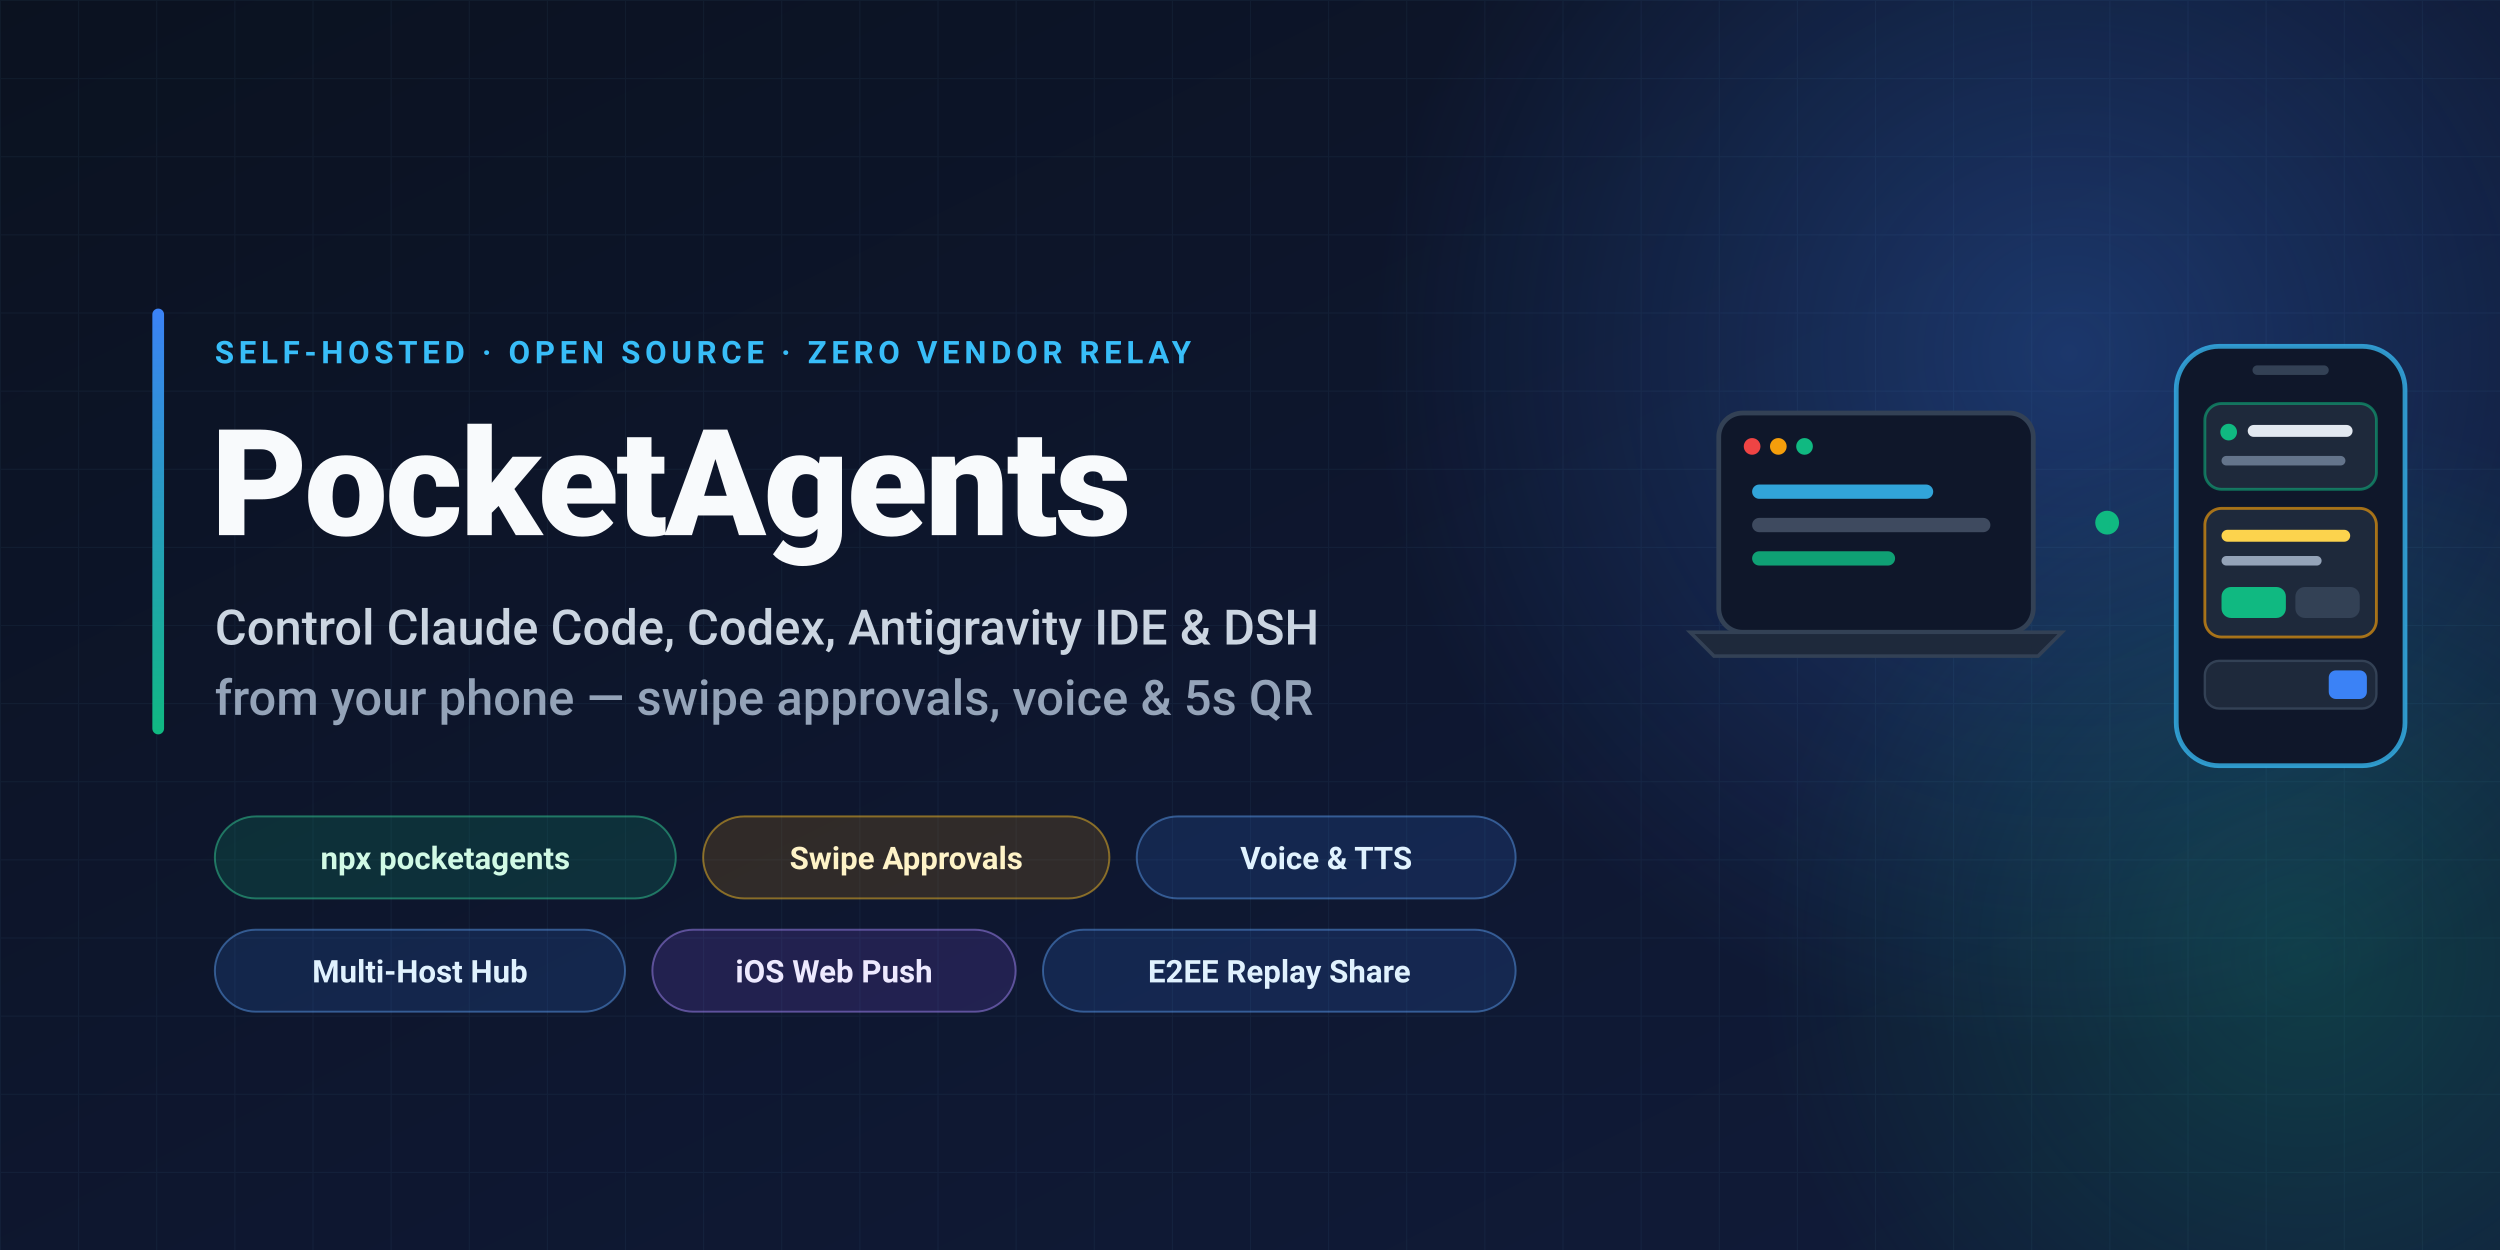
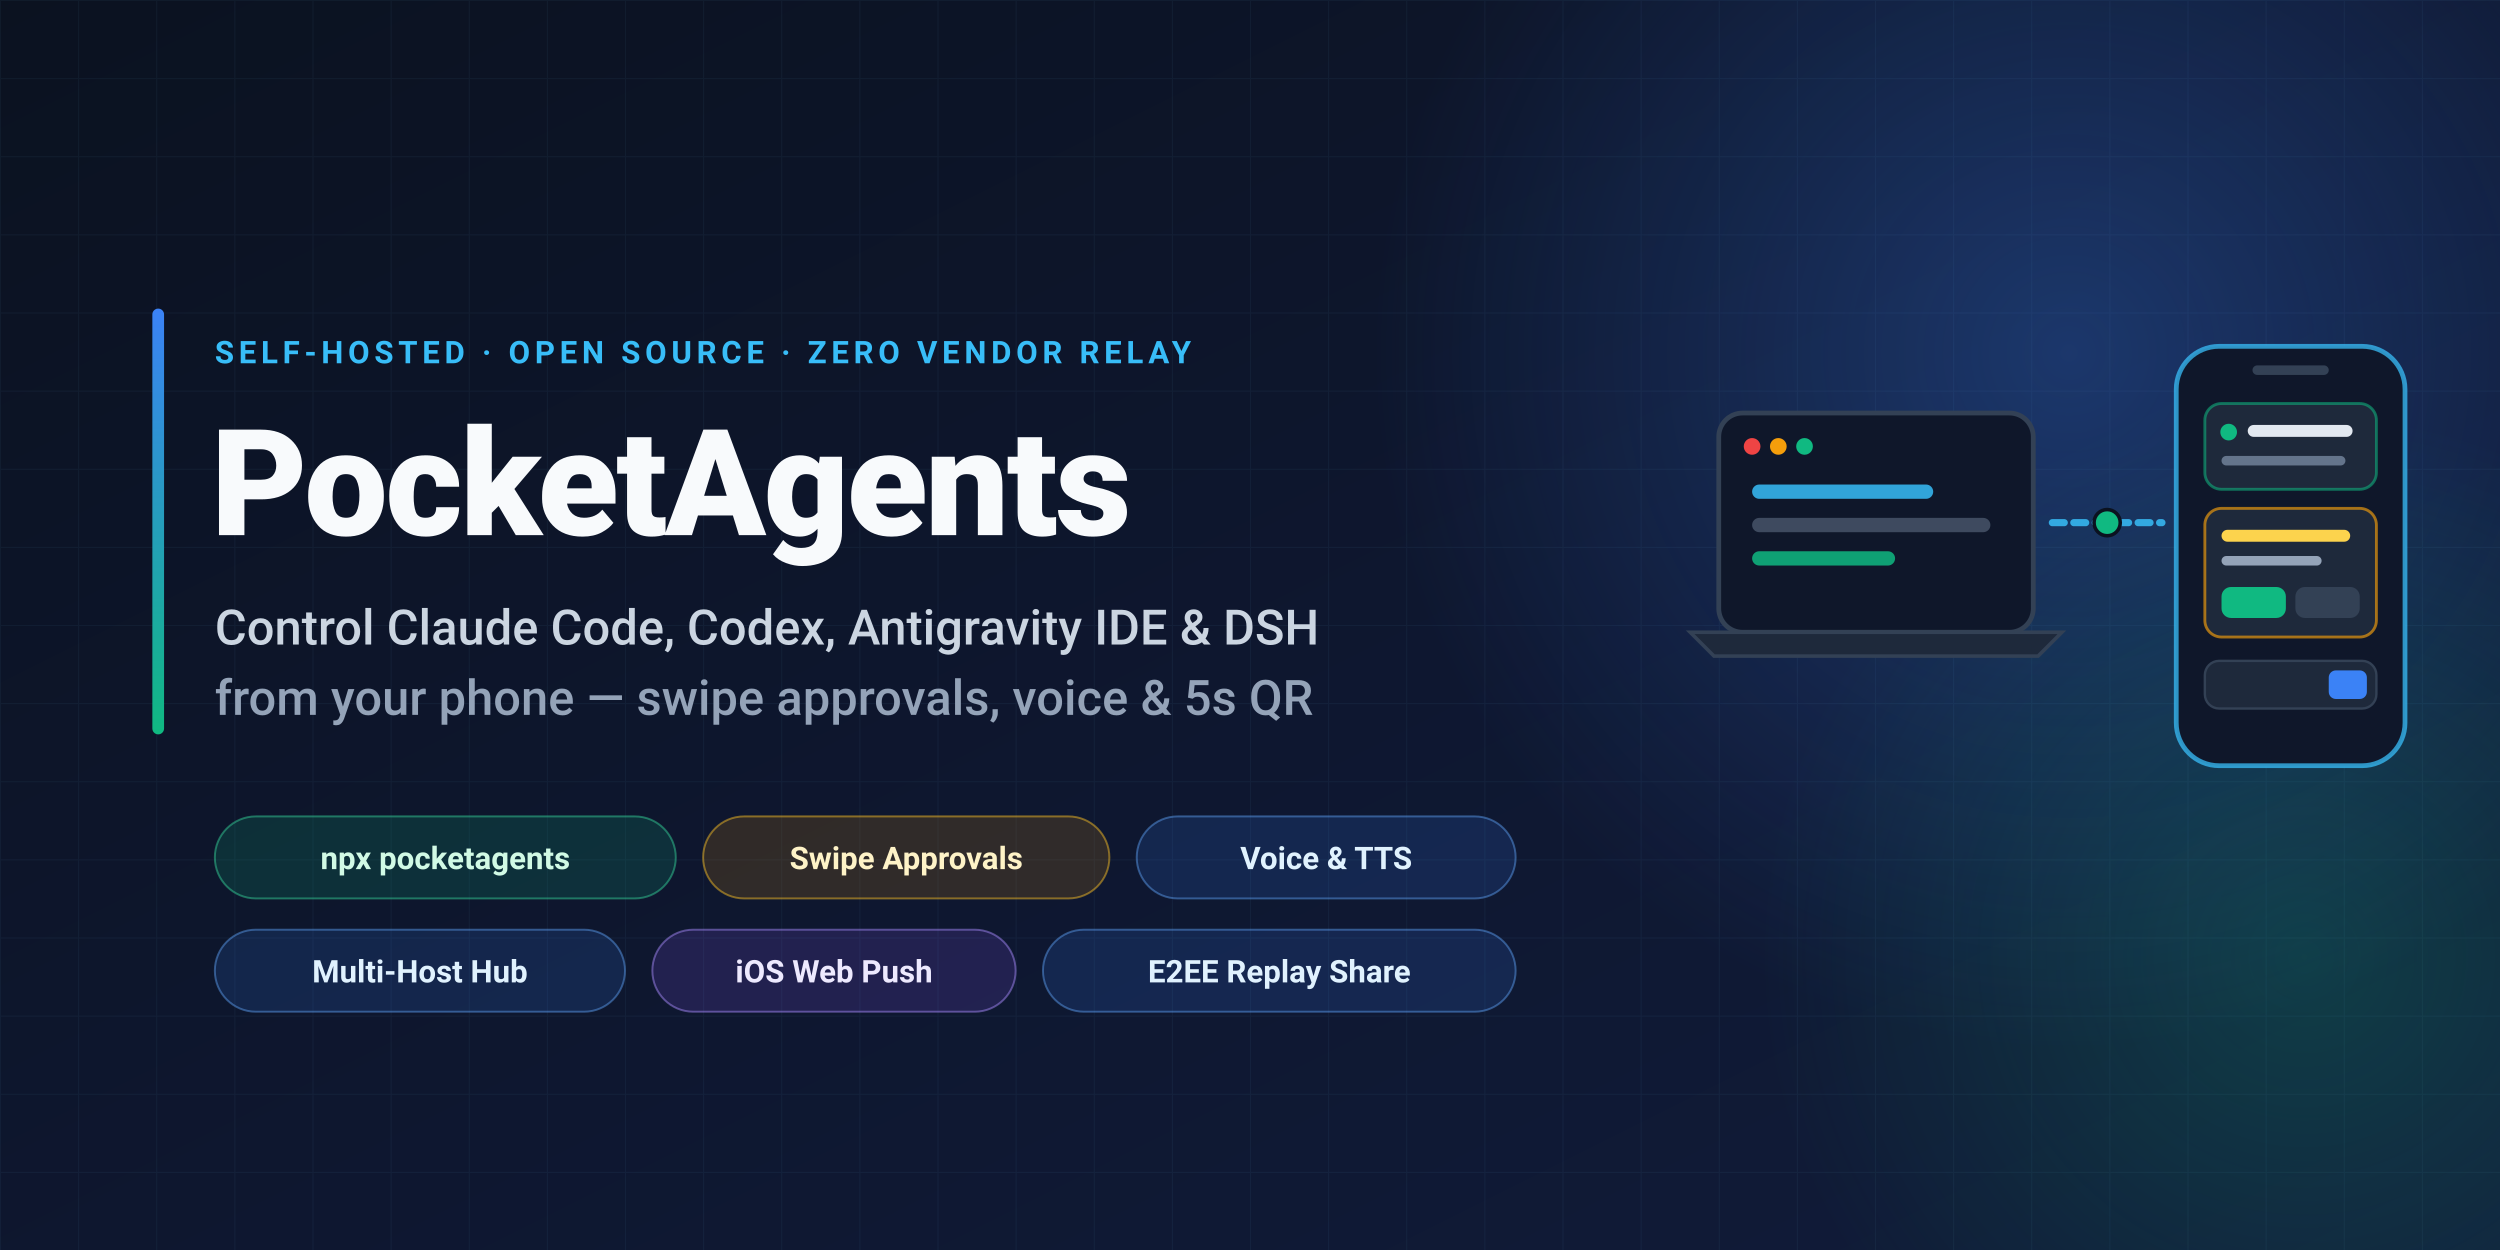
<svg xmlns="http://www.w3.org/2000/svg" width="1280" height="640" viewBox="0 0 1280 640" role="img" aria-label="PocketAgents — Control Claude Code, OpenAI Codex, Antigravity IDE &amp; DeepSeek Harness from your phone">
  <defs>
    <linearGradient id="bg" x1="0" y1="0" x2="1" y2="1">
      <stop offset="0" stop-color="#0B1220" />
      <stop offset="0.55" stop-color="#0E1730" />
      <stop offset="1" stop-color="#111C3A" />
    </linearGradient>
    <linearGradient id="accent" x1="0" y1="0" x2="0" y2="1">
      <stop offset="0" stop-color="#3B82F6" />
      <stop offset="1" stop-color="#10B981" />
    </linearGradient>
    <radialGradient id="glow" cx="0.5" cy="0.5" r="0.5">
      <stop offset="0" stop-color="#3B82F6" stop-opacity="0.30" />
      <stop offset="1" stop-color="#3B82F6" stop-opacity="0" />
    </radialGradient>
    <radialGradient id="glow2" cx="0.5" cy="0.5" r="0.5">
      <stop offset="0" stop-color="#10B981" stop-opacity="0.22" />
      <stop offset="1" stop-color="#10B981" stop-opacity="0" />
    </radialGradient>
    <pattern id="grid" width="40" height="40" patternUnits="userSpaceOnUse">
      <path d="M40 0H0V40" fill="none" stroke="#7DD3FC" stroke-opacity="0.05" stroke-width="1" />
    </pattern>
  </defs>
  <rect width="1280" height="640" fill="url(#bg)" />
  <rect width="1280" height="640" fill="url(#grid)" />
  <circle cx="1060" cy="180" r="360" fill="url(#glow)" />
  <circle cx="1180" cy="490" r="280" fill="url(#glow2)" />
  <g transform="translate(880, 170) scale(1.22)">
    <rect x="0" y="34" width="132" height="92" rx="10" fill="#0F172A" stroke="#334155" stroke-width="2" />
    <circle cx="14" cy="48" r="3.5" fill="#EF4444" />
    <circle cx="25" cy="48" r="3.5" fill="#F59E0B" />
    <circle cx="36" cy="48" r="3.5" fill="#10B981" />
    <rect x="14" y="64" width="76" height="6" rx="3" fill="#38BDF8" fill-opacity="0.85" />
    <rect x="14" y="78" width="100" height="6" rx="3" fill="#64748B" fill-opacity="0.55" />
    <rect x="14" y="92" width="60" height="6" rx="3" fill="#10B981" fill-opacity="0.85" />
    <path d="M-12 126 H144 L134 136 H-2 Z" fill="#1E293B" stroke="#334155" stroke-width="1.5" />
-     <path d="M140 80 C164 80, 164 80, 186 80" fill="none" stroke="url(#accent)" stroke-width="3" stroke-dasharray="5 4" />
-     <circle cx="163" cy="80" r="5" fill="#10B981" />
+     <line x1="140" y1="80" x2="186" y2="80" stroke="#38BDF8" stroke-opacity="0.85" stroke-width="3" stroke-dasharray="5 4" stroke-linecap="round" />
+     <circle cx="163" cy="80" r="5.5" fill="#10B981" stroke="#0B1220" stroke-width="1.5" />
    <rect x="192" y="6" width="96" height="176" rx="18" fill="#0F172A" stroke="#38BDF8" stroke-opacity="0.75" stroke-width="2" />
    <rect x="224" y="14" width="32" height="4" rx="2" fill="#334155" />
    <rect x="204" y="30" width="72" height="36" rx="7" fill="#1E293B" stroke="#10B981" stroke-opacity="0.55" stroke-width="1.2" />
    <circle cx="214" cy="42" r="3.5" fill="#10B981" />
    <rect x="222" y="39" width="44" height="5" rx="2.5" fill="#E2E8F0" />
    <rect x="211" y="52" width="52" height="4" rx="2" fill="#64748B" />
    <rect x="204" y="74" width="72" height="54" rx="7" fill="#1E293B" stroke="#F59E0B" stroke-opacity="0.65" stroke-width="1.2" />
    <rect x="211" y="83" width="54" height="5" rx="2.5" fill="#FCD34D" />
    <rect x="211" y="94" width="42" height="4" rx="2" fill="#94A3B8" />
    <rect x="211" y="107" width="27" height="13" rx="4" fill="#10B981" />
    <rect x="242" y="107" width="27" height="13" rx="4" fill="#334155" />
    <rect x="204" y="138" width="72" height="20" rx="6" fill="#1E293B" stroke="#334155" stroke-width="1" />
    <rect x="256" y="142" width="16" height="12" rx="3" fill="#3B82F6" />
  </g>
  <rect x="78" y="158" width="6" height="218" rx="3" fill="url(#accent)" />
  <text x="110" y="186" font-family="-apple-system, BlinkMacSystemFont, 'Segoe UI', Roboto, Helvetica, Arial, sans-serif" font-size="16" font-weight="700" letter-spacing="2.4" fill="#38BDF8">SELF-HOSTED · OPEN SOURCE · ZERO VENDOR RELAY</text>
  <text x="108" y="274" font-family="-apple-system, BlinkMacSystemFont, 'Segoe UI', Roboto, Helvetica, Arial, sans-serif" font-size="76" font-weight="800" letter-spacing="-1.2" fill="#F8FAFC">PocketAgents</text>
  <text x="110" y="330" font-family="-apple-system, BlinkMacSystemFont, 'Segoe UI', Roboto, Helvetica, Arial, sans-serif" font-size="25" font-weight="500" fill="#CBD5E1">Control Claude Code, Codex, Antigravity IDE &amp; DSH</text>
  <text x="110" y="366" font-family="-apple-system, BlinkMacSystemFont, 'Segoe UI', Roboto, Helvetica, Arial, sans-serif" font-size="25" font-weight="500" fill="#94A3B8">from your phone — swipe approvals, voice &amp; 5s QR</text>
  <g font-family="-apple-system, BlinkMacSystemFont, 'Segoe UI', Roboto, Helvetica, Arial, sans-serif" font-size="16" font-weight="600" text-anchor="middle">
    <rect x="110" y="418" width="236" height="42" rx="21" fill="#10B981" fill-opacity="0.16" stroke="#34D399" stroke-opacity="0.48" />
    <text x="228" y="445" fill="#D1FAE5">npx pocketagents</text>
    <rect x="360" y="418" width="208" height="42" rx="21" fill="#F59E0B" fill-opacity="0.15" stroke="#FBBF24" stroke-opacity="0.48" />
    <text x="464" y="445" fill="#FEF3C7">Swipe Approvals</text>
    <rect x="582" y="418" width="194" height="42" rx="21" fill="#3B82F6" fill-opacity="0.15" stroke="#60A5FA" stroke-opacity="0.45" />
    <text x="679" y="445" fill="#E0F2FE">Voice &amp; TTS</text>
    <rect x="110" y="476" width="210" height="42" rx="21" fill="#3B82F6" fill-opacity="0.15" stroke="#60A5FA" stroke-opacity="0.45" />
    <text x="215" y="503" fill="#E0F2FE">Multi-Host Hub</text>
    <rect x="334" y="476" width="186" height="42" rx="21" fill="#8B5CF6" fill-opacity="0.16" stroke="#A78BFA" stroke-opacity="0.48" />
    <text x="427" y="503" fill="#EDE9FE">iOS Web Push</text>
    <rect x="534" y="476" width="242" height="42" rx="21" fill="#3B82F6" fill-opacity="0.15" stroke="#60A5FA" stroke-opacity="0.45" />
    <text x="655" y="503" fill="#E0F2FE">E2EE Replay Share</text>
  </g>
</svg>
